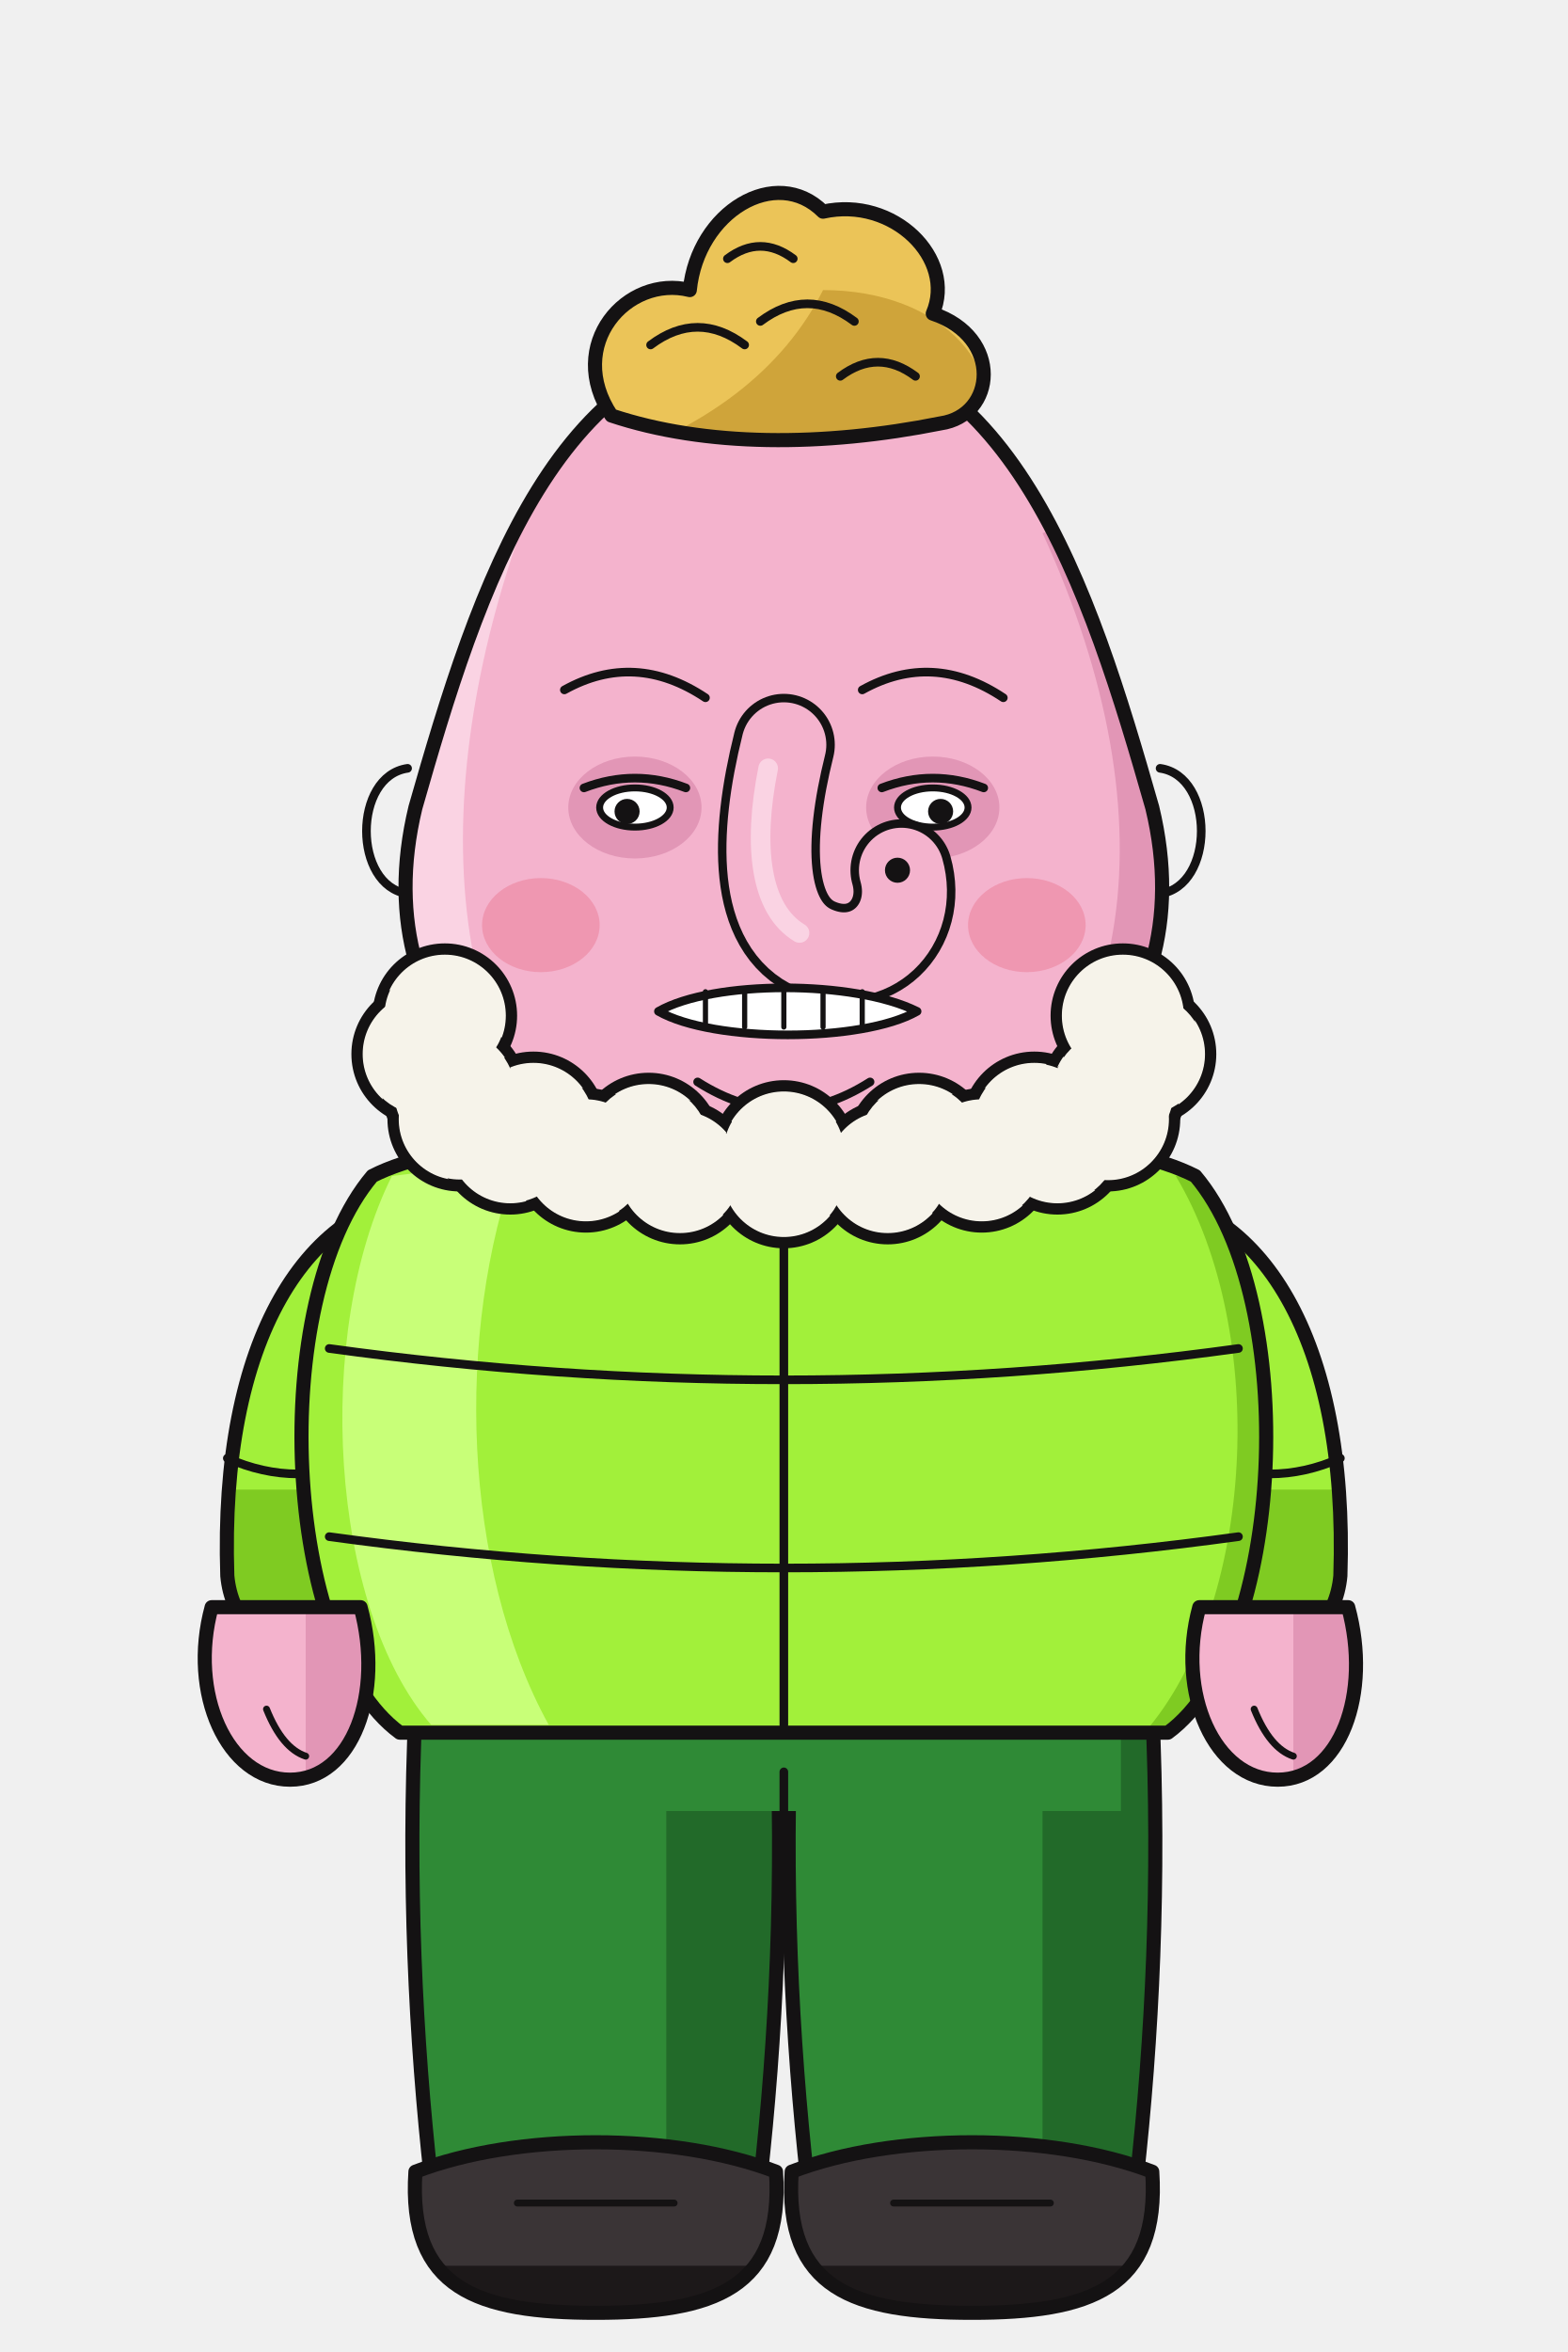
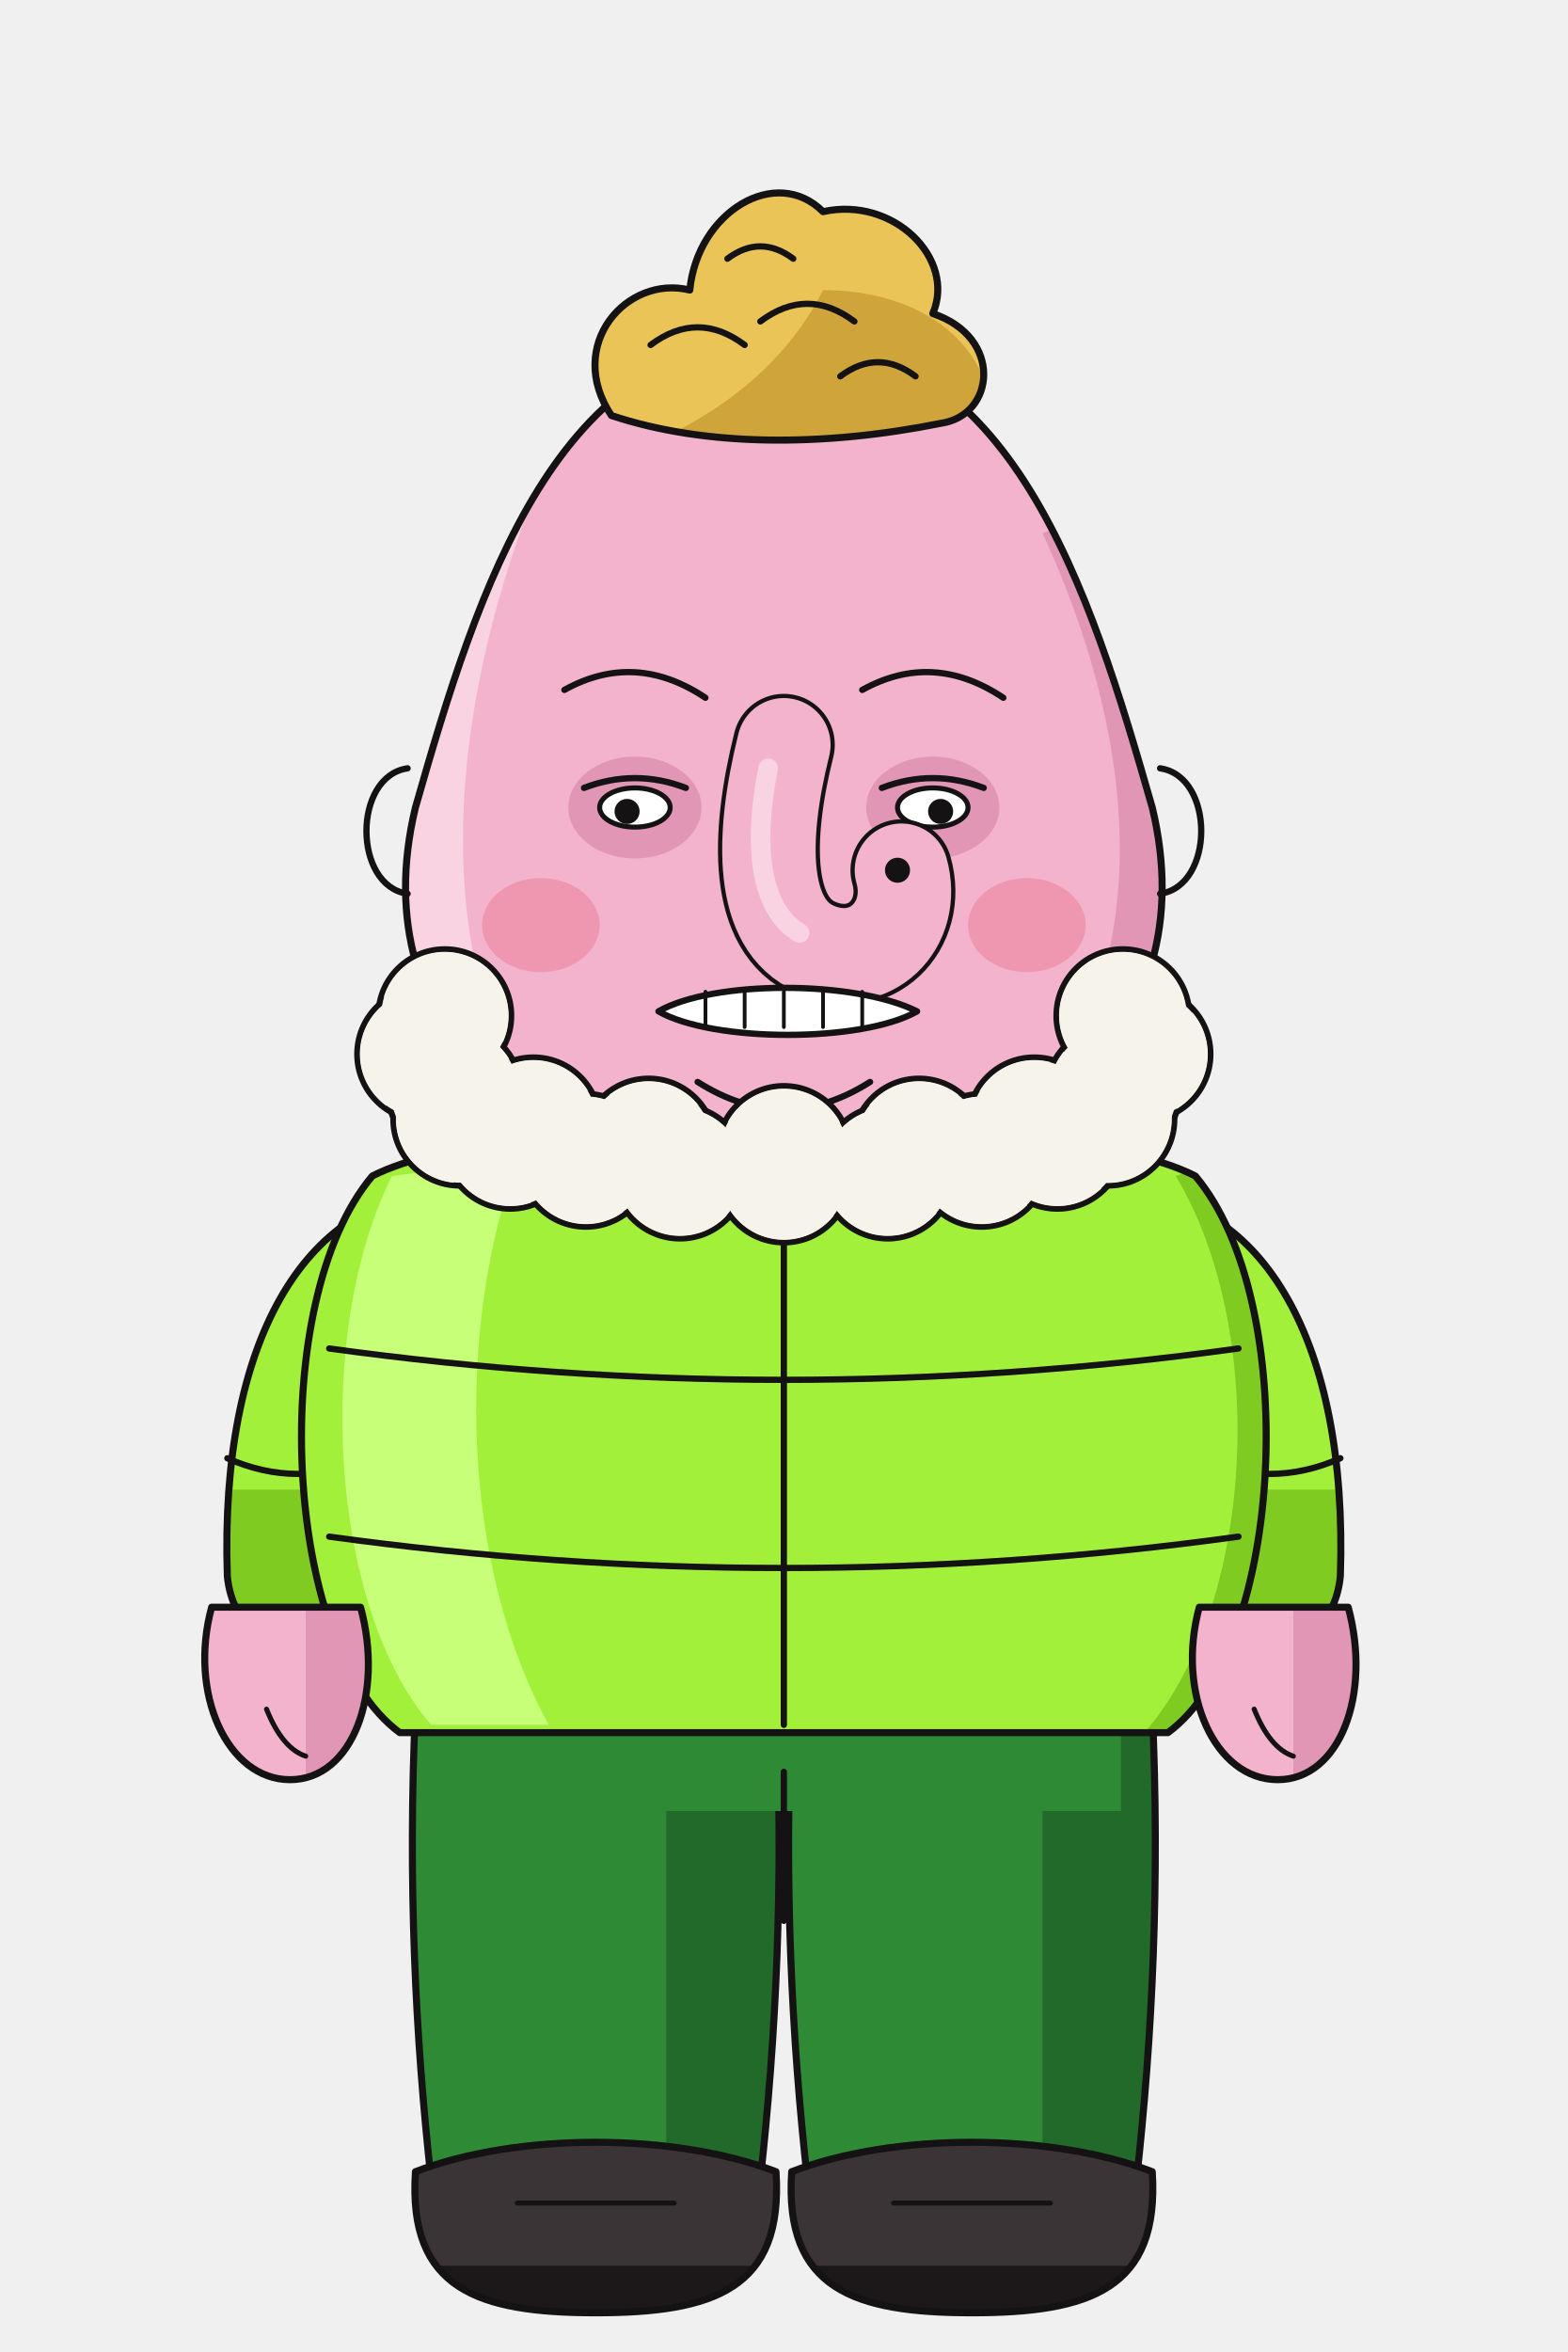
<svg xmlns="http://www.w3.org/2000/svg" width="800" height="1200" viewBox="0 0 400 600">
  <defs>
    <clipPath id="c1">
      <path d="M106,436 L198,436 C200,480 198,520 194,556.0 L110,556.0 C106,520 104,480 106,436 Z" />
    </clipPath>
    <clipPath id="c2">
      <path d="M106,554.0 C104,584.0 122,590.0 152,590.0 C182,590.0 200,584.0 198,554.0 C172,544.0 132,544.0 106,554.0 Z" />
    </clipPath>
    <clipPath id="c3">
      <path d="M202,436 L294,436 C296,480 294,520 290,556.0 L206,556.0 C202,520 200,480 202,436 Z" />
    </clipPath>
    <clipPath id="c4">
      <path d="M202,554.0 C200,584.0 218,590.0 248,590.0 C278,590.0 296,584.0 294,554.0 C268,544.0 228,544.0 202,554.0 Z" />
    </clipPath>
    <clipPath id="c5">
      <path d="M112,304 C78,306 56,342 58,402 C60,424 88,430 96,414 C100,376 106,342 118,318 Z" />
    </clipPath>
    <clipPath id="c6">
      <path d="M 288.0,304.0 C 322.0,306.0 344.0,342.0 342.0,402.0 C 340.0,424.0 312.0,430.0 304.0,414.0 C 300.0,376.0 294.0,342.0 282.0,318.0 Z" />
    </clipPath>
    <clipPath id="c7">
      <path d="M95,300 C68,332 72,420 102,442 L298,442 C328,420 332,332 305,300 C270,282 130,282 95,300 Z" />
    </clipPath>
    <clipPath id="c8">
      <path d="M200,86 C258,86 278,150 294,206 C308,264 262,302 200,302 C138,302 92,264 106,206 C122,150 142,86 200,86 Z" />
    </clipPath>
    <clipPath id="c9">
      <path d="M156.0,106 C144.0,88 160.0,70 176.0,74 C178.0,54 198.0,42 210.0,54 C228.0,50 244.0,66 238.0,80 C256.0,86 254.0,106 240.0,108 C210.0,114 180.0,114 156.0,106 Z" />
    </clipPath>
    <clipPath id="c10">
      <path d="M54,410.0 C48,432.0 58,454.0 74,454.0 C90,454.0 98,432.0 92,410.0 Z" />
    </clipPath>
    <clipPath id="c11">
      <path d="M306,410.0 C300,432.0 310,454.0 326,454.0 C342,454.0 350,432.0 344,410.0 Z" />
    </clipPath>
  </defs>
  <path d="M106,436 L198,436 C200,480 198,520 194,556.0 L110,556.0 C106,520 104,480 106,436 Z" fill="#2F8A36" />
  <g clip-path="url(#c1)">
    <path d="M170,430 L212,430 L212,566.0 L170,566.0 Z" fill="#226A29" />
  </g>
-   <path d="M106,436 L198,436 C200,480 198,520 194,556.0 L110,556.0 C106,520 104,480 106,436 Z" fill="none" stroke="#141213" stroke-width="3.6" stroke-linejoin="round" stroke-linecap="round" />
+   <path d="M106,436 L198,436 C200,480 198,520 194,556.0 L110,556.0 C106,520 104,480 106,436 Z" fill="none" stroke="#141213" stroke-width="1.8" stroke-linejoin="round" stroke-linecap="round" />
  <path d="M106,554.0 C104,584.0 122,590.0 152,590.0 C182,590.0 200,584.0 198,554.0 C172,544.0 132,544.0 106,554.0 Z" fill="#3A3436" />
  <g clip-path="url(#c2)">
    <path d="M92,578.0 L212,578.0 L212,598.0 L92,598.0 Z" fill="#1C1819" />
  </g>
-   <path d="M106,554.0 C104,584.0 122,590.0 152,590.0 C182,590.0 200,584.0 198,554.0 C172,544.0 132,544.0 106,554.0 Z" fill="none" stroke="#141213" stroke-width="3.6" stroke-linejoin="round" stroke-linecap="round" />
-   <path d="M132,562.0 L172,562.0" fill="none" stroke="#141213" stroke-width="1.76" stroke-linejoin="round" stroke-linecap="round" />
+   <path d="M106,554.0 C104,584.0 122,590.0 152,590.0 C182,590.0 200,584.0 198,554.0 C172,544.0 132,544.0 106,554.0 Z" fill="none" stroke="#141213" stroke-width="1.8" stroke-linejoin="round" stroke-linecap="round" />
+   <path d="M132,562.0 L172,562.0" fill="none" stroke="#141213" stroke-width="1.28" stroke-linejoin="round" stroke-linecap="round" />
  <path d="M202,436 L294,436 C296,480 294,520 290,556.0 L206,556.0 C202,520 200,480 202,436 Z" fill="#2F8A36" />
  <g clip-path="url(#c3)">
    <path d="M266,430 L308,430 L308,566.0 L266,566.0 Z" fill="#226A29" />
  </g>
-   <path d="M202,436 L294,436 C296,480 294,520 290,556.0 L206,556.0 C202,520 200,480 202,436 Z" fill="none" stroke="#141213" stroke-width="3.6" stroke-linejoin="round" stroke-linecap="round" />
+   <path d="M202,436 L294,436 C296,480 294,520 290,556.0 L206,556.0 C202,520 200,480 202,436 Z" fill="none" stroke="#141213" stroke-width="1.8" stroke-linejoin="round" stroke-linecap="round" />
  <path d="M202,554.0 C200,584.0 218,590.0 248,590.0 C278,590.0 296,584.0 294,554.0 C268,544.0 228,544.0 202,554.0 Z" fill="#3A3436" />
  <g clip-path="url(#c4)">
    <path d="M188,578.0 L308,578.0 L308,598.0 L188,598.0 Z" fill="#1C1819" />
  </g>
-   <path d="M202,554.0 C200,584.0 218,590.0 248,590.0 C278,590.0 296,584.0 294,554.0 C268,544.0 228,544.0 202,554.0 Z" fill="none" stroke="#141213" stroke-width="3.6" stroke-linejoin="round" stroke-linecap="round" />
-   <path d="M228,562.0 L268,562.0" fill="none" stroke="#141213" stroke-width="1.76" stroke-linejoin="round" stroke-linecap="round" />
+   <path d="M202,554.0 C200,584.0 218,590.0 248,590.0 C278,590.0 296,584.0 294,554.0 C268,544.0 228,544.0 202,554.0 Z" fill="none" stroke="#141213" stroke-width="1.8" stroke-linejoin="round" stroke-linecap="round" />
+   <path d="M228,562.0 L268,562.0" fill="none" stroke="#141213" stroke-width="1.28" stroke-linejoin="round" stroke-linecap="round" />
  <path d="M114,436 L286,436 L286,462 L114,462 Z" fill="#2F8A36" />
-   <path d="M200,452 L200,490" fill="none" stroke="#141213" stroke-width="2.2" stroke-linejoin="round" stroke-linecap="round" />
+   <path d="M200,452 L200,490" fill="none" stroke="#141213" stroke-width="1.6" stroke-linejoin="round" stroke-linecap="round" />
  <g transform="translate(0,0.0)">
    <g transform="translate(0,0.0)">
      <path d="M112,304 C78,306 56,342 58,402 C60,424 88,430 96,414 C100,376 106,342 118,318 Z" fill="#A2F03A" />
      <g clip-path="url(#c5)">
        <path d="M0,380 L400,380 L400,440 L0,440 Z" fill="#7FCB22" />
      </g>
-       <path d="M112,304 C78,306 56,342 58,402 C60,424 88,430 96,414 C100,376 106,342 118,318 Z" fill="none" stroke="#141213" stroke-width="3.6" stroke-linejoin="round" stroke-linecap="round" />
-       <path d="M58,372 Q76,380 94,372" fill="none" stroke="#141213" stroke-width="2.2" stroke-linejoin="round" stroke-linecap="round" />
+       <path d="M112,304 C78,306 56,342 58,402 C60,424 88,430 96,414 C100,376 106,342 118,318 Z" fill="none" stroke="#141213" stroke-width="1.8" stroke-linejoin="round" stroke-linecap="round" />
+       <path d="M58,372 Q76,380 94,372" fill="none" stroke="#141213" stroke-width="1.6" stroke-linejoin="round" stroke-linecap="round" />
    </g>
    <g transform="translate(0,-0.0)">
      <path d="M 288.0,304.0 C 322.0,306.0 344.0,342.0 342.0,402.0 C 340.0,424.0 312.0,430.0 304.0,414.0 C 300.0,376.0 294.0,342.0 282.0,318.0 Z" fill="#A2F03A" />
      <g clip-path="url(#c6)">
        <path d="M0,380 L400,380 L400,440 L0,440 Z" fill="#7FCB22" />
      </g>
-       <path d="M 288.0,304.0 C 322.0,306.0 344.0,342.0 342.0,402.0 C 340.0,424.0 312.0,430.0 304.0,414.0 C 300.0,376.0 294.0,342.0 282.0,318.0 Z" fill="none" stroke="#141213" stroke-width="3.6" stroke-linejoin="round" stroke-linecap="round" />
-       <path d="M306,372 Q324,380 342,372" fill="none" stroke="#141213" stroke-width="2.2" stroke-linejoin="round" stroke-linecap="round" />
+       <path d="M 288.0,304.0 C 322.0,306.0 344.0,342.0 342.0,402.0 C 340.0,424.0 312.0,430.0 304.0,414.0 C 300.0,376.0 294.0,342.0 282.0,318.0 Z" fill="none" stroke="#141213" stroke-width="1.8" stroke-linejoin="round" stroke-linecap="round" />
+       <path d="M306,372 Q324,380 342,372" fill="none" stroke="#141213" stroke-width="1.6" stroke-linejoin="round" stroke-linecap="round" />
    </g>
    <path d="M95,300 C68,332 72,420 102,442 L298,442 C328,420 332,332 305,300 C270,282 130,282 95,300 Z" fill="#A2F03A" />
    <g clip-path="url(#c7)">
      <path d="M300,300 C324,340 320,410 292,442 L330,442 L330,290 Z" fill="#7FCB22" />
    </g>
    <g clip-path="url(#c7)">
      <path d="M100,300 C80,340 84,410 110,440 L140,440 C118,400 116,340 132,296 Z" fill="#C8FF78" />
    </g>
-     <path d="M95,300 C68,332 72,420 102,442 L298,442 C328,420 332,332 305,300 C270,282 130,282 95,300 Z" fill="none" stroke="#141213" stroke-width="3.6" stroke-linejoin="round" stroke-linecap="round" />
-     <path d="M84,344 Q200,360 316,344" fill="none" stroke="#141213" stroke-width="2.2" stroke-linejoin="round" stroke-linecap="round" />
-     <path d="M84,392 Q200,408 316,392" fill="none" stroke="#141213" stroke-width="2.2" stroke-linejoin="round" stroke-linecap="round" />
-     <path d="M200,300 L200,440" fill="none" stroke="#141213" stroke-width="2.2" stroke-linejoin="round" stroke-linecap="round" />
+     <path d="M95,300 C68,332 72,420 102,442 L298,442 C328,420 332,332 305,300 C270,282 130,282 95,300 Z" fill="none" stroke="#141213" stroke-width="1.8" stroke-linejoin="round" stroke-linecap="round" />
+     <path d="M84,344 Q200,360 316,344" fill="none" stroke="#141213" stroke-width="1.6" stroke-linejoin="round" stroke-linecap="round" />
+     <path d="M84,392 Q200,408 316,392" fill="none" stroke="#141213" stroke-width="1.6" stroke-linejoin="round" stroke-linecap="round" />
+     <path d="M200,300 L200,440" fill="none" stroke="#141213" stroke-width="1.6" stroke-linejoin="round" stroke-linecap="round" />
    <path d="M200,86 C258,86 278,150 294,206 C308,264 262,302 200,302 C138,302 92,264 106,206 C122,150 142,86 200,86 Z" fill="#F4B3CD" />
    <g clip-path="url(#c8)">
      <path d="M266,136 C300,210 290,276 236,306 L312,306 L312,120 Z" fill="#E296B6" />
    </g>
    <g clip-path="url(#c8)">
      <path d="M146,104 C114,170 104,250 146,296 L96,306 L90,96 Z" fill="#FAD3E3" />
    </g>
-     <path d="M200,86 C258,86 278,150 294,206 C308,264 262,302 200,302 C138,302 92,264 106,206 C122,150 142,86 200,86 Z" fill="none" stroke="#141213" stroke-width="3.6" stroke-linejoin="round" stroke-linecap="round" />
+     <path d="M200,86 C258,86 278,150 294,206 C308,264 262,302 200,302 C138,302 92,264 106,206 C122,150 142,86 200,86 Z" fill="none" stroke="#141213" stroke-width="1.8" stroke-linejoin="round" stroke-linecap="round" />
    <ellipse cx="162.0" cy="206.0" rx="17.0" ry="13.0" fill="#E296B6" />
-     <ellipse cx="162.0" cy="206.0" rx="9.0" ry="5.0" fill="#FFFFFF" stroke="#141213" stroke-width="1.76" />
+     <ellipse cx="162.0" cy="206.0" rx="9.0" ry="5.0" fill="#FFFFFF" stroke="#141213" stroke-width="1.28" />
    <ellipse cx="160.0" cy="207.0" rx="3.2" ry="3.2" fill="#141213" />
-     <path d="M149,201 Q162,196 175,201" fill="none" stroke="#141213" stroke-width="2.2" stroke-linejoin="round" stroke-linecap="round" />
-     <path d="M144,176 Q162,166 180,178" fill="none" stroke="#141213" stroke-width="2.2" stroke-linejoin="round" stroke-linecap="round" />
+     <path d="M149,201 Q162,196 175,201" fill="none" stroke="#141213" stroke-width="1.6" stroke-linejoin="round" stroke-linecap="round" />
+     <path d="M144,176 Q162,166 180,178" fill="none" stroke="#141213" stroke-width="1.6" stroke-linejoin="round" stroke-linecap="round" />
    <ellipse cx="138.0" cy="236.0" rx="15.0" ry="12.0" fill="#EE8DA8" opacity="0.75" />
    <ellipse cx="238.0" cy="206.0" rx="17.0" ry="13.0" fill="#E296B6" />
-     <ellipse cx="238.0" cy="206.0" rx="9.0" ry="5.0" fill="#FFFFFF" stroke="#141213" stroke-width="1.76" />
+     <ellipse cx="238.0" cy="206.0" rx="9.0" ry="5.0" fill="#FFFFFF" stroke="#141213" stroke-width="1.28" />
    <ellipse cx="240.0" cy="207.0" rx="3.2" ry="3.2" fill="#141213" />
-     <path d="M225,201 Q238,196 251,201" fill="none" stroke="#141213" stroke-width="2.2" stroke-linejoin="round" stroke-linecap="round" />
-     <path d="M220,176 Q238,166 256,178" fill="none" stroke="#141213" stroke-width="2.2" stroke-linejoin="round" stroke-linecap="round" />
+     <path d="M225,201 Q238,196 251,201" fill="none" stroke="#141213" stroke-width="1.6" stroke-linejoin="round" stroke-linecap="round" />
+     <path d="M220,176 Q238,166 256,178" fill="none" stroke="#141213" stroke-width="1.6" stroke-linejoin="round" stroke-linecap="round" />
    <ellipse cx="262.0" cy="236.0" rx="15.0" ry="12.0" fill="#EE8DA8" opacity="0.75" />
    <path d="M200,190 C194,214 194,236 208,242 C222,248 234,236 230,222" fill="none" stroke="#141213" stroke-width="26" stroke-linejoin="round" stroke-linecap="round" />
-     <path d="M200,190 C194,214 194,236 208,242 C222,248 234,236 230,222" fill="none" stroke="#F4B3CD" stroke-width="21.68" stroke-linejoin="round" stroke-linecap="round" />
+     <path d="M200,190 C194,214 194,236 208,242 C222,248 234,236 230,222" fill="none" stroke="#F4B3CD" stroke-width="23.84" stroke-linejoin="round" stroke-linecap="round" />
    <path d="M196,196 C192,216 194,232 204,238" fill="none" stroke="#FAD3E3" stroke-width="5" stroke-linejoin="round" stroke-linecap="round" />
    <ellipse cx="229.0" cy="222.0" rx="3.2" ry="3.2" fill="#141213" />
-     <path d="M168,258 C182,250 218,250 234,258 C220,266 182,266 168,258 Z" fill="#FFFFFF" stroke="#141213" stroke-width="2.2" stroke-linejoin="round" stroke-linecap="round" />
-     <path d="M180,253 L180,262" fill="none" stroke="#141213" stroke-width="1.32" stroke-linejoin="round" stroke-linecap="round" />
-     <path d="M190,253 L190,262" fill="none" stroke="#141213" stroke-width="1.32" stroke-linejoin="round" stroke-linecap="round" />
-     <path d="M200,253 L200,262" fill="none" stroke="#141213" stroke-width="1.32" stroke-linejoin="round" stroke-linecap="round" />
-     <path d="M210,253 L210,262" fill="none" stroke="#141213" stroke-width="1.32" stroke-linejoin="round" stroke-linecap="round" />
-     <path d="M220,253 L220,262" fill="none" stroke="#141213" stroke-width="1.32" stroke-linejoin="round" stroke-linecap="round" />
-     <path d="M178,276 Q200,290 222,276" fill="none" stroke="#141213" stroke-width="2.2" stroke-linejoin="round" stroke-linecap="round" />
-     <path d="M104,196 C90,198 90,226 104,228" fill="none" stroke="#141213" stroke-width="2.2" stroke-linejoin="round" stroke-linecap="round" />
-     <path d="M296,196 C310,198 310,226 296,228" fill="none" stroke="#141213" stroke-width="2.2" stroke-linejoin="round" stroke-linecap="round" />
-     <ellipse cx="113.5" cy="259.1" rx="17.0" ry="17.0" fill="#F6F3EA" stroke="#141213" stroke-width="2.88" />
-     <ellipse cx="108.1" cy="268.9" rx="17.0" ry="17.0" fill="#F6F3EA" stroke="#141213" stroke-width="2.88" />
-     <ellipse cx="116.0" cy="278.6" rx="17.0" ry="17.0" fill="#F6F3EA" stroke="#141213" stroke-width="2.88" />
-     <ellipse cx="136.1" cy="286.7" rx="17.0" ry="17.0" fill="#F6F3EA" stroke="#141213" stroke-width="2.88" />
-     <ellipse cx="165.5" cy="292.1" rx="17.0" ry="17.0" fill="#F6F3EA" stroke="#141213" stroke-width="2.88" />
-     <ellipse cx="200.0" cy="294.0" rx="17.0" ry="17.0" fill="#F6F3EA" stroke="#141213" stroke-width="2.88" />
-     <ellipse cx="234.5" cy="292.1" rx="17.0" ry="17.0" fill="#F6F3EA" stroke="#141213" stroke-width="2.88" />
-     <ellipse cx="263.9" cy="286.7" rx="17.0" ry="17.0" fill="#F6F3EA" stroke="#141213" stroke-width="2.88" />
-     <ellipse cx="284.0" cy="278.6" rx="17.0" ry="17.0" fill="#F6F3EA" stroke="#141213" stroke-width="2.88" />
-     <ellipse cx="291.9" cy="268.9" rx="17.0" ry="17.0" fill="#F6F3EA" stroke="#141213" stroke-width="2.88" />
-     <ellipse cx="286.5" cy="259.1" rx="17.0" ry="17.0" fill="#F6F3EA" stroke="#141213" stroke-width="2.88" />
-     <ellipse cx="117.3" cy="285.5" rx="17.0" ry="17.0" fill="#F6F3EA" stroke="#141213" stroke-width="2.88" />
-     <ellipse cx="130.2" cy="291.4" rx="17.0" ry="17.0" fill="#F6F3EA" stroke="#141213" stroke-width="2.88" />
-     <ellipse cx="149.5" cy="296.0" rx="17.0" ry="17.0" fill="#F6F3EA" stroke="#141213" stroke-width="2.88" />
-     <ellipse cx="173.5" cy="299.0" rx="17.0" ry="17.0" fill="#F6F3EA" stroke="#141213" stroke-width="2.88" />
-     <ellipse cx="200.0" cy="300.0" rx="17.0" ry="17.0" fill="#F6F3EA" stroke="#141213" stroke-width="2.88" />
-     <ellipse cx="226.5" cy="299.0" rx="17.0" ry="17.0" fill="#F6F3EA" stroke="#141213" stroke-width="2.88" />
-     <ellipse cx="250.5" cy="296.0" rx="17.0" ry="17.0" fill="#F6F3EA" stroke="#141213" stroke-width="2.88" />
-     <ellipse cx="269.8" cy="291.4" rx="17.0" ry="17.0" fill="#F6F3EA" stroke="#141213" stroke-width="2.88" />
-     <ellipse cx="282.7" cy="285.5" rx="17.0" ry="17.0" fill="#F6F3EA" stroke="#141213" stroke-width="2.88" />
-     <ellipse cx="113.5" cy="259.1" rx="15.4" ry="15.4" fill="#F6F3EA" />
-     <ellipse cx="108.1" cy="268.9" rx="15.4" ry="15.4" fill="#F6F3EA" />
-     <ellipse cx="116.0" cy="278.6" rx="15.4" ry="15.4" fill="#F6F3EA" />
-     <ellipse cx="136.1" cy="286.7" rx="15.4" ry="15.4" fill="#F6F3EA" />
-     <ellipse cx="165.5" cy="292.1" rx="15.4" ry="15.4" fill="#F6F3EA" />
-     <ellipse cx="200.0" cy="294.0" rx="15.4" ry="15.4" fill="#F6F3EA" />
-     <ellipse cx="234.5" cy="292.1" rx="15.4" ry="15.4" fill="#F6F3EA" />
-     <ellipse cx="263.9" cy="286.7" rx="15.4" ry="15.4" fill="#F6F3EA" />
-     <ellipse cx="284.0" cy="278.6" rx="15.4" ry="15.4" fill="#F6F3EA" />
-     <ellipse cx="291.9" cy="268.9" rx="15.4" ry="15.4" fill="#F6F3EA" />
-     <ellipse cx="286.5" cy="259.1" rx="15.4" ry="15.4" fill="#F6F3EA" />
-     <ellipse cx="117.3" cy="285.5" rx="15.4" ry="15.4" fill="#F6F3EA" />
-     <ellipse cx="130.2" cy="291.4" rx="15.4" ry="15.4" fill="#F6F3EA" />
-     <ellipse cx="149.5" cy="296.0" rx="15.4" ry="15.4" fill="#F6F3EA" />
-     <ellipse cx="173.5" cy="299.0" rx="15.4" ry="15.4" fill="#F6F3EA" />
-     <ellipse cx="200.0" cy="300.0" rx="15.4" ry="15.4" fill="#F6F3EA" />
-     <ellipse cx="226.5" cy="299.0" rx="15.4" ry="15.4" fill="#F6F3EA" />
-     <ellipse cx="250.5" cy="296.0" rx="15.4" ry="15.4" fill="#F6F3EA" />
-     <ellipse cx="269.8" cy="291.4" rx="15.4" ry="15.4" fill="#F6F3EA" />
-     <ellipse cx="282.7" cy="285.5" rx="15.4" ry="15.4" fill="#F6F3EA" />
+     <path d="M168,258 C182,250 218,250 234,258 C220,266 182,266 168,258 Z" fill="#FFFFFF" stroke="#141213" stroke-width="1.6" stroke-linejoin="round" stroke-linecap="round" />
+     <path d="M180,253 L180,262" fill="none" stroke="#141213" stroke-width="0.96" stroke-linejoin="round" stroke-linecap="round" />
+     <path d="M190,253 L190,262" fill="none" stroke="#141213" stroke-width="0.96" stroke-linejoin="round" stroke-linecap="round" />
+     <path d="M200,253 L200,262" fill="none" stroke="#141213" stroke-width="0.96" stroke-linejoin="round" stroke-linecap="round" />
+     <path d="M210,253 L210,262" fill="none" stroke="#141213" stroke-width="0.96" stroke-linejoin="round" stroke-linecap="round" />
+     <path d="M220,253 L220,262" fill="none" stroke="#141213" stroke-width="0.96" stroke-linejoin="round" stroke-linecap="round" />
+     <path d="M178,276 Q200,290 222,276" fill="none" stroke="#141213" stroke-width="1.6" stroke-linejoin="round" stroke-linecap="round" />
+     <path d="M104,196 C90,198 90,226 104,228" fill="none" stroke="#141213" stroke-width="1.6" stroke-linejoin="round" stroke-linecap="round" />
+     <path d="M296,196 C310,198 310,226 296,228" fill="none" stroke="#141213" stroke-width="1.6" stroke-linejoin="round" stroke-linecap="round" />
+     <ellipse cx="113.5" cy="259.1" rx="17.0" ry="17.0" fill="#F6F3EA" stroke="#141213" stroke-width="1.44" />
+     <ellipse cx="108.1" cy="268.9" rx="17.0" ry="17.0" fill="#F6F3EA" stroke="#141213" stroke-width="1.44" />
+     <ellipse cx="116.0" cy="278.6" rx="17.0" ry="17.0" fill="#F6F3EA" stroke="#141213" stroke-width="1.44" />
+     <ellipse cx="136.1" cy="286.7" rx="17.0" ry="17.0" fill="#F6F3EA" stroke="#141213" stroke-width="1.44" />
+     <ellipse cx="165.5" cy="292.1" rx="17.0" ry="17.0" fill="#F6F3EA" stroke="#141213" stroke-width="1.44" />
+     <ellipse cx="200.0" cy="294.0" rx="17.0" ry="17.0" fill="#F6F3EA" stroke="#141213" stroke-width="1.44" />
+     <ellipse cx="234.5" cy="292.1" rx="17.0" ry="17.0" fill="#F6F3EA" stroke="#141213" stroke-width="1.44" />
+     <ellipse cx="263.9" cy="286.7" rx="17.0" ry="17.0" fill="#F6F3EA" stroke="#141213" stroke-width="1.44" />
+     <ellipse cx="284.0" cy="278.6" rx="17.0" ry="17.0" fill="#F6F3EA" stroke="#141213" stroke-width="1.44" />
+     <ellipse cx="291.9" cy="268.9" rx="17.0" ry="17.0" fill="#F6F3EA" stroke="#141213" stroke-width="1.44" />
+     <ellipse cx="286.5" cy="259.1" rx="17.0" ry="17.0" fill="#F6F3EA" stroke="#141213" stroke-width="1.44" />
+     <ellipse cx="117.3" cy="285.5" rx="17.0" ry="17.0" fill="#F6F3EA" stroke="#141213" stroke-width="1.44" />
+     <ellipse cx="130.2" cy="291.4" rx="17.0" ry="17.0" fill="#F6F3EA" stroke="#141213" stroke-width="1.44" />
+     <ellipse cx="149.5" cy="296.0" rx="17.0" ry="17.0" fill="#F6F3EA" stroke="#141213" stroke-width="1.44" />
+     <ellipse cx="173.5" cy="299.0" rx="17.0" ry="17.0" fill="#F6F3EA" stroke="#141213" stroke-width="1.44" />
+     <ellipse cx="200.0" cy="300.0" rx="17.0" ry="17.0" fill="#F6F3EA" stroke="#141213" stroke-width="1.44" />
+     <ellipse cx="226.5" cy="299.0" rx="17.0" ry="17.0" fill="#F6F3EA" stroke="#141213" stroke-width="1.44" />
+     <ellipse cx="250.5" cy="296.0" rx="17.0" ry="17.0" fill="#F6F3EA" stroke="#141213" stroke-width="1.44" />
+     <ellipse cx="269.8" cy="291.4" rx="17.0" ry="17.0" fill="#F6F3EA" stroke="#141213" stroke-width="1.44" />
+     <ellipse cx="282.7" cy="285.5" rx="17.0" ry="17.0" fill="#F6F3EA" stroke="#141213" stroke-width="1.44" />
+     <ellipse cx="113.5" cy="259.1" rx="16.2" ry="16.2" fill="#F6F3EA" />
+     <ellipse cx="108.1" cy="268.9" rx="16.2" ry="16.2" fill="#F6F3EA" />
+     <ellipse cx="116.0" cy="278.6" rx="16.2" ry="16.2" fill="#F6F3EA" />
+     <ellipse cx="136.1" cy="286.7" rx="16.2" ry="16.2" fill="#F6F3EA" />
+     <ellipse cx="165.5" cy="292.1" rx="16.2" ry="16.2" fill="#F6F3EA" />
+     <ellipse cx="200.0" cy="294.0" rx="16.2" ry="16.2" fill="#F6F3EA" />
+     <ellipse cx="234.5" cy="292.1" rx="16.2" ry="16.2" fill="#F6F3EA" />
+     <ellipse cx="263.9" cy="286.7" rx="16.2" ry="16.2" fill="#F6F3EA" />
+     <ellipse cx="284.0" cy="278.6" rx="16.2" ry="16.2" fill="#F6F3EA" />
+     <ellipse cx="291.9" cy="268.9" rx="16.2" ry="16.2" fill="#F6F3EA" />
+     <ellipse cx="286.5" cy="259.1" rx="16.2" ry="16.2" fill="#F6F3EA" />
+     <ellipse cx="117.3" cy="285.5" rx="16.2" ry="16.2" fill="#F6F3EA" />
+     <ellipse cx="130.2" cy="291.4" rx="16.2" ry="16.2" fill="#F6F3EA" />
+     <ellipse cx="149.5" cy="296.0" rx="16.2" ry="16.2" fill="#F6F3EA" />
+     <ellipse cx="173.5" cy="299.0" rx="16.2" ry="16.2" fill="#F6F3EA" />
+     <ellipse cx="200.0" cy="300.0" rx="16.2" ry="16.2" fill="#F6F3EA" />
+     <ellipse cx="226.5" cy="299.0" rx="16.2" ry="16.2" fill="#F6F3EA" />
+     <ellipse cx="250.5" cy="296.0" rx="16.2" ry="16.2" fill="#F6F3EA" />
+     <ellipse cx="269.8" cy="291.4" rx="16.2" ry="16.2" fill="#F6F3EA" />
+     <ellipse cx="282.7" cy="285.5" rx="16.2" ry="16.2" fill="#F6F3EA" />
    <path d="M156.0,106 C144.0,88 160.0,70 176.0,74 C178.0,54 198.0,42 210.0,54 C228.0,50 244.0,66 238.0,80 C256.0,86 254.0,106 240.0,108 C210.0,114 180.0,114 156.0,106 Z" fill="#EBC458" />
    <g clip-path="url(#c9)">
      <path d="M210.0,74 C240.0,74 260.0,94 250.0,119 L150.0,119 C180.0,110 200,94 210.0,74 Z" fill="#CFA43A" />
    </g>
-     <path d="M156.0,106 C144.0,88 160.0,70 176.0,74 C178.0,54 198.0,42 210.0,54 C228.0,50 244.0,66 238.0,80 C256.0,86 254.0,106 240.0,108 C210.0,114 180.0,114 156.0,106 Z" fill="none" stroke="#141213" stroke-width="3.6" stroke-linejoin="round" stroke-linecap="round" />
-     <path d="M166.0,88.0 Q178.0,79.0 190.0,88.0" fill="none" stroke="#141213" stroke-width="2.2" stroke-linejoin="round" stroke-linecap="round" />
-     <path d="M194.0,82.0 Q206.0,73.0 218.0,82.0" fill="none" stroke="#141213" stroke-width="2.2" stroke-linejoin="round" stroke-linecap="round" />
-     <path d="M185.6,66.0 Q194.0,59.7 202.4,66.0" fill="none" stroke="#141213" stroke-width="2.2" stroke-linejoin="round" stroke-linecap="round" />
-     <path d="M214.4,96.0 Q224.0,88.8 233.6,96.0" fill="none" stroke="#141213" stroke-width="2.2" stroke-linejoin="round" stroke-linecap="round" />
+     <path d="M156.0,106 C144.0,88 160.0,70 176.0,74 C178.0,54 198.0,42 210.0,54 C228.0,50 244.0,66 238.0,80 C256.0,86 254.0,106 240.0,108 C210.0,114 180.0,114 156.0,106 Z" fill="none" stroke="#141213" stroke-width="1.8" stroke-linejoin="round" stroke-linecap="round" />
+     <path d="M166.0,88.0 Q178.0,79.0 190.0,88.0" fill="none" stroke="#141213" stroke-width="1.6" stroke-linejoin="round" stroke-linecap="round" />
+     <path d="M194.0,82.0 Q206.0,73.0 218.0,82.0" fill="none" stroke="#141213" stroke-width="1.6" stroke-linejoin="round" stroke-linecap="round" />
+     <path d="M185.6,66.0 Q194.0,59.7 202.4,66.0" fill="none" stroke="#141213" stroke-width="1.6" stroke-linejoin="round" stroke-linecap="round" />
+     <path d="M214.4,96.0 Q224.0,88.8 233.6,96.0" fill="none" stroke="#141213" stroke-width="1.6" stroke-linejoin="round" stroke-linecap="round" />
    <path d="M54,410.0 C48,432.0 58,454.0 74,454.0 C90,454.0 98,432.0 92,410.0 Z" fill="#F4B3CD" />
    <g clip-path="url(#c10)">
      <path d="M78,408.0 L104,408.0 L104,458.0 L78,458.0 Z" fill="#E296B6" />
    </g>
-     <path d="M54,410.0 C48,432.0 58,454.0 74,454.0 C90,454.0 98,432.0 92,410.0 Z" fill="none" stroke="#141213" stroke-width="3.6" stroke-linejoin="round" stroke-linecap="round" />
-     <path d="M68,436.0 Q72,446.0 78,448.0" fill="none" stroke="#141213" stroke-width="1.76" stroke-linejoin="round" stroke-linecap="round" />
+     <path d="M54,410.0 C48,432.0 58,454.0 74,454.0 C90,454.0 98,432.0 92,410.0 Z" fill="none" stroke="#141213" stroke-width="1.8" stroke-linejoin="round" stroke-linecap="round" />
+     <path d="M68,436.0 Q72,446.0 78,448.0" fill="none" stroke="#141213" stroke-width="1.28" stroke-linejoin="round" stroke-linecap="round" />
    <path d="M306,410.0 C300,432.0 310,454.0 326,454.0 C342,454.0 350,432.0 344,410.0 Z" fill="#F4B3CD" />
    <g clip-path="url(#c11)">
      <path d="M330,408.0 L356,408.0 L356,458.0 L330,458.0 Z" fill="#E296B6" />
    </g>
-     <path d="M306,410.0 C300,432.0 310,454.0 326,454.0 C342,454.0 350,432.0 344,410.0 Z" fill="none" stroke="#141213" stroke-width="3.6" stroke-linejoin="round" stroke-linecap="round" />
-     <path d="M320,436.0 Q324,446.0 330,448.0" fill="none" stroke="#141213" stroke-width="1.76" stroke-linejoin="round" stroke-linecap="round" />
+     <path d="M306,410.0 C300,432.0 310,454.0 326,454.0 C342,454.0 350,432.0 344,410.0 Z" fill="none" stroke="#141213" stroke-width="1.8" stroke-linejoin="round" stroke-linecap="round" />
+     <path d="M320,436.0 Q324,446.0 330,448.0" fill="none" stroke="#141213" stroke-width="1.28" stroke-linejoin="round" stroke-linecap="round" />
  </g>
</svg>
